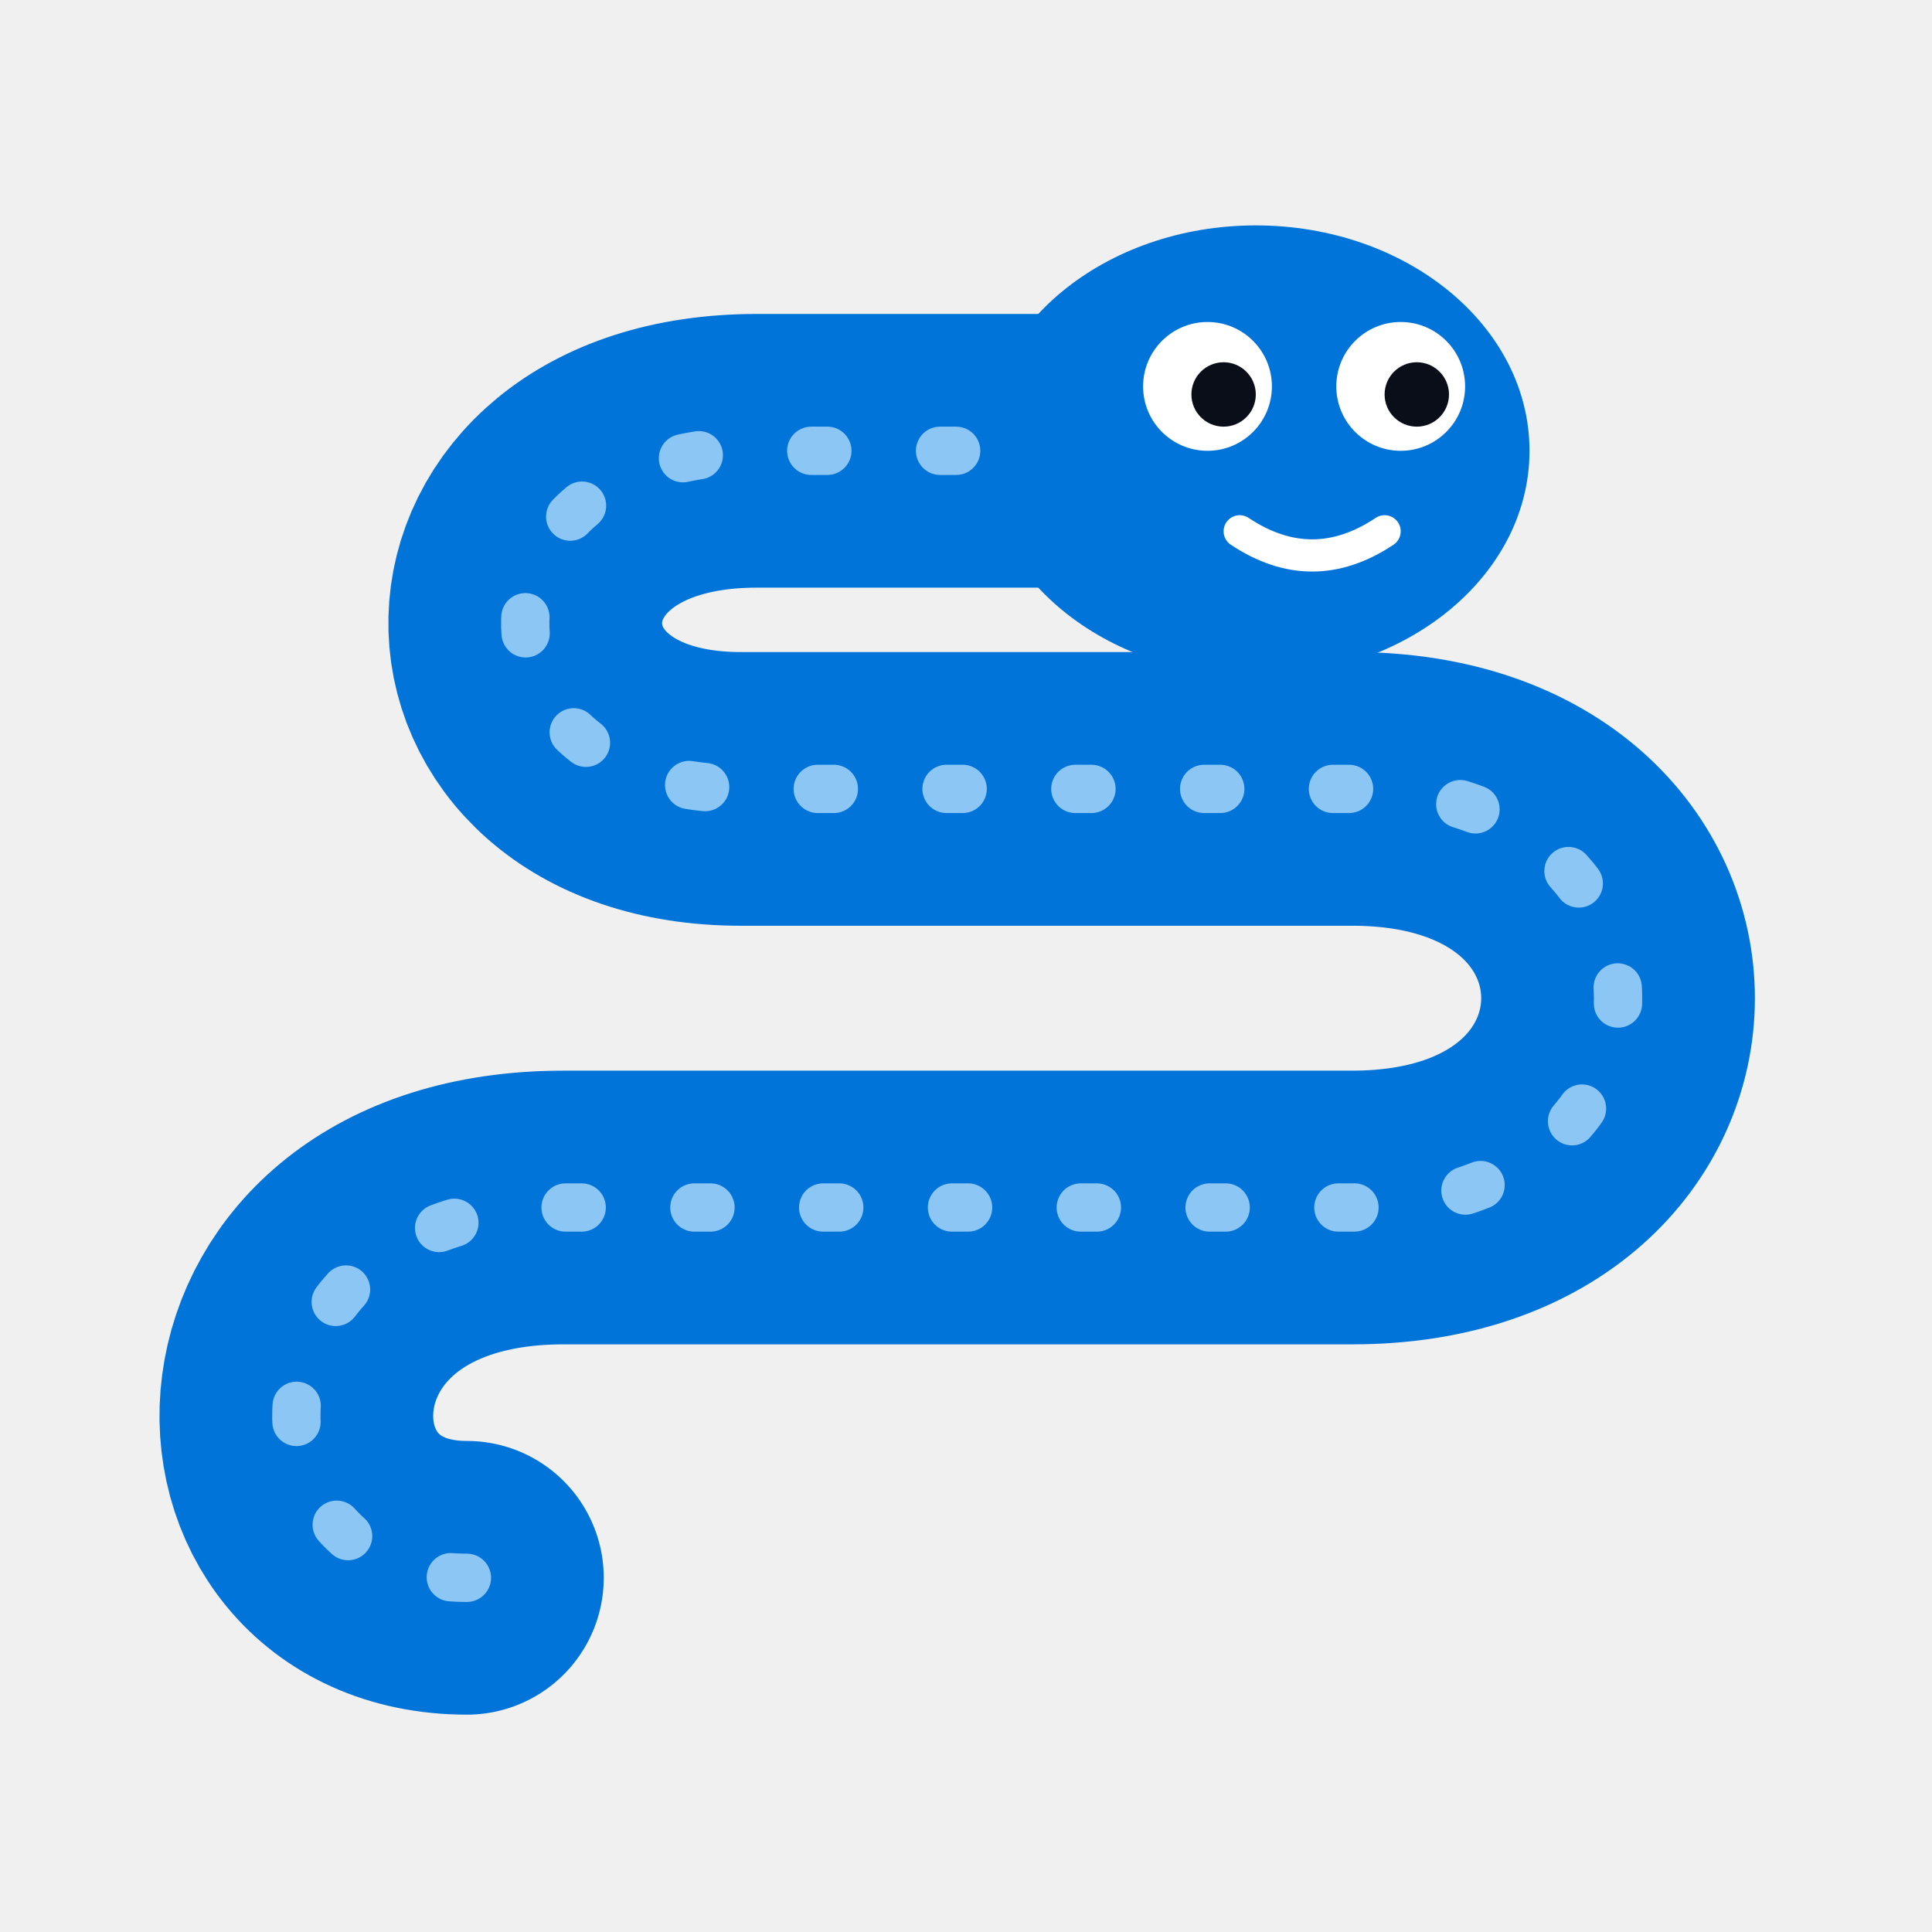
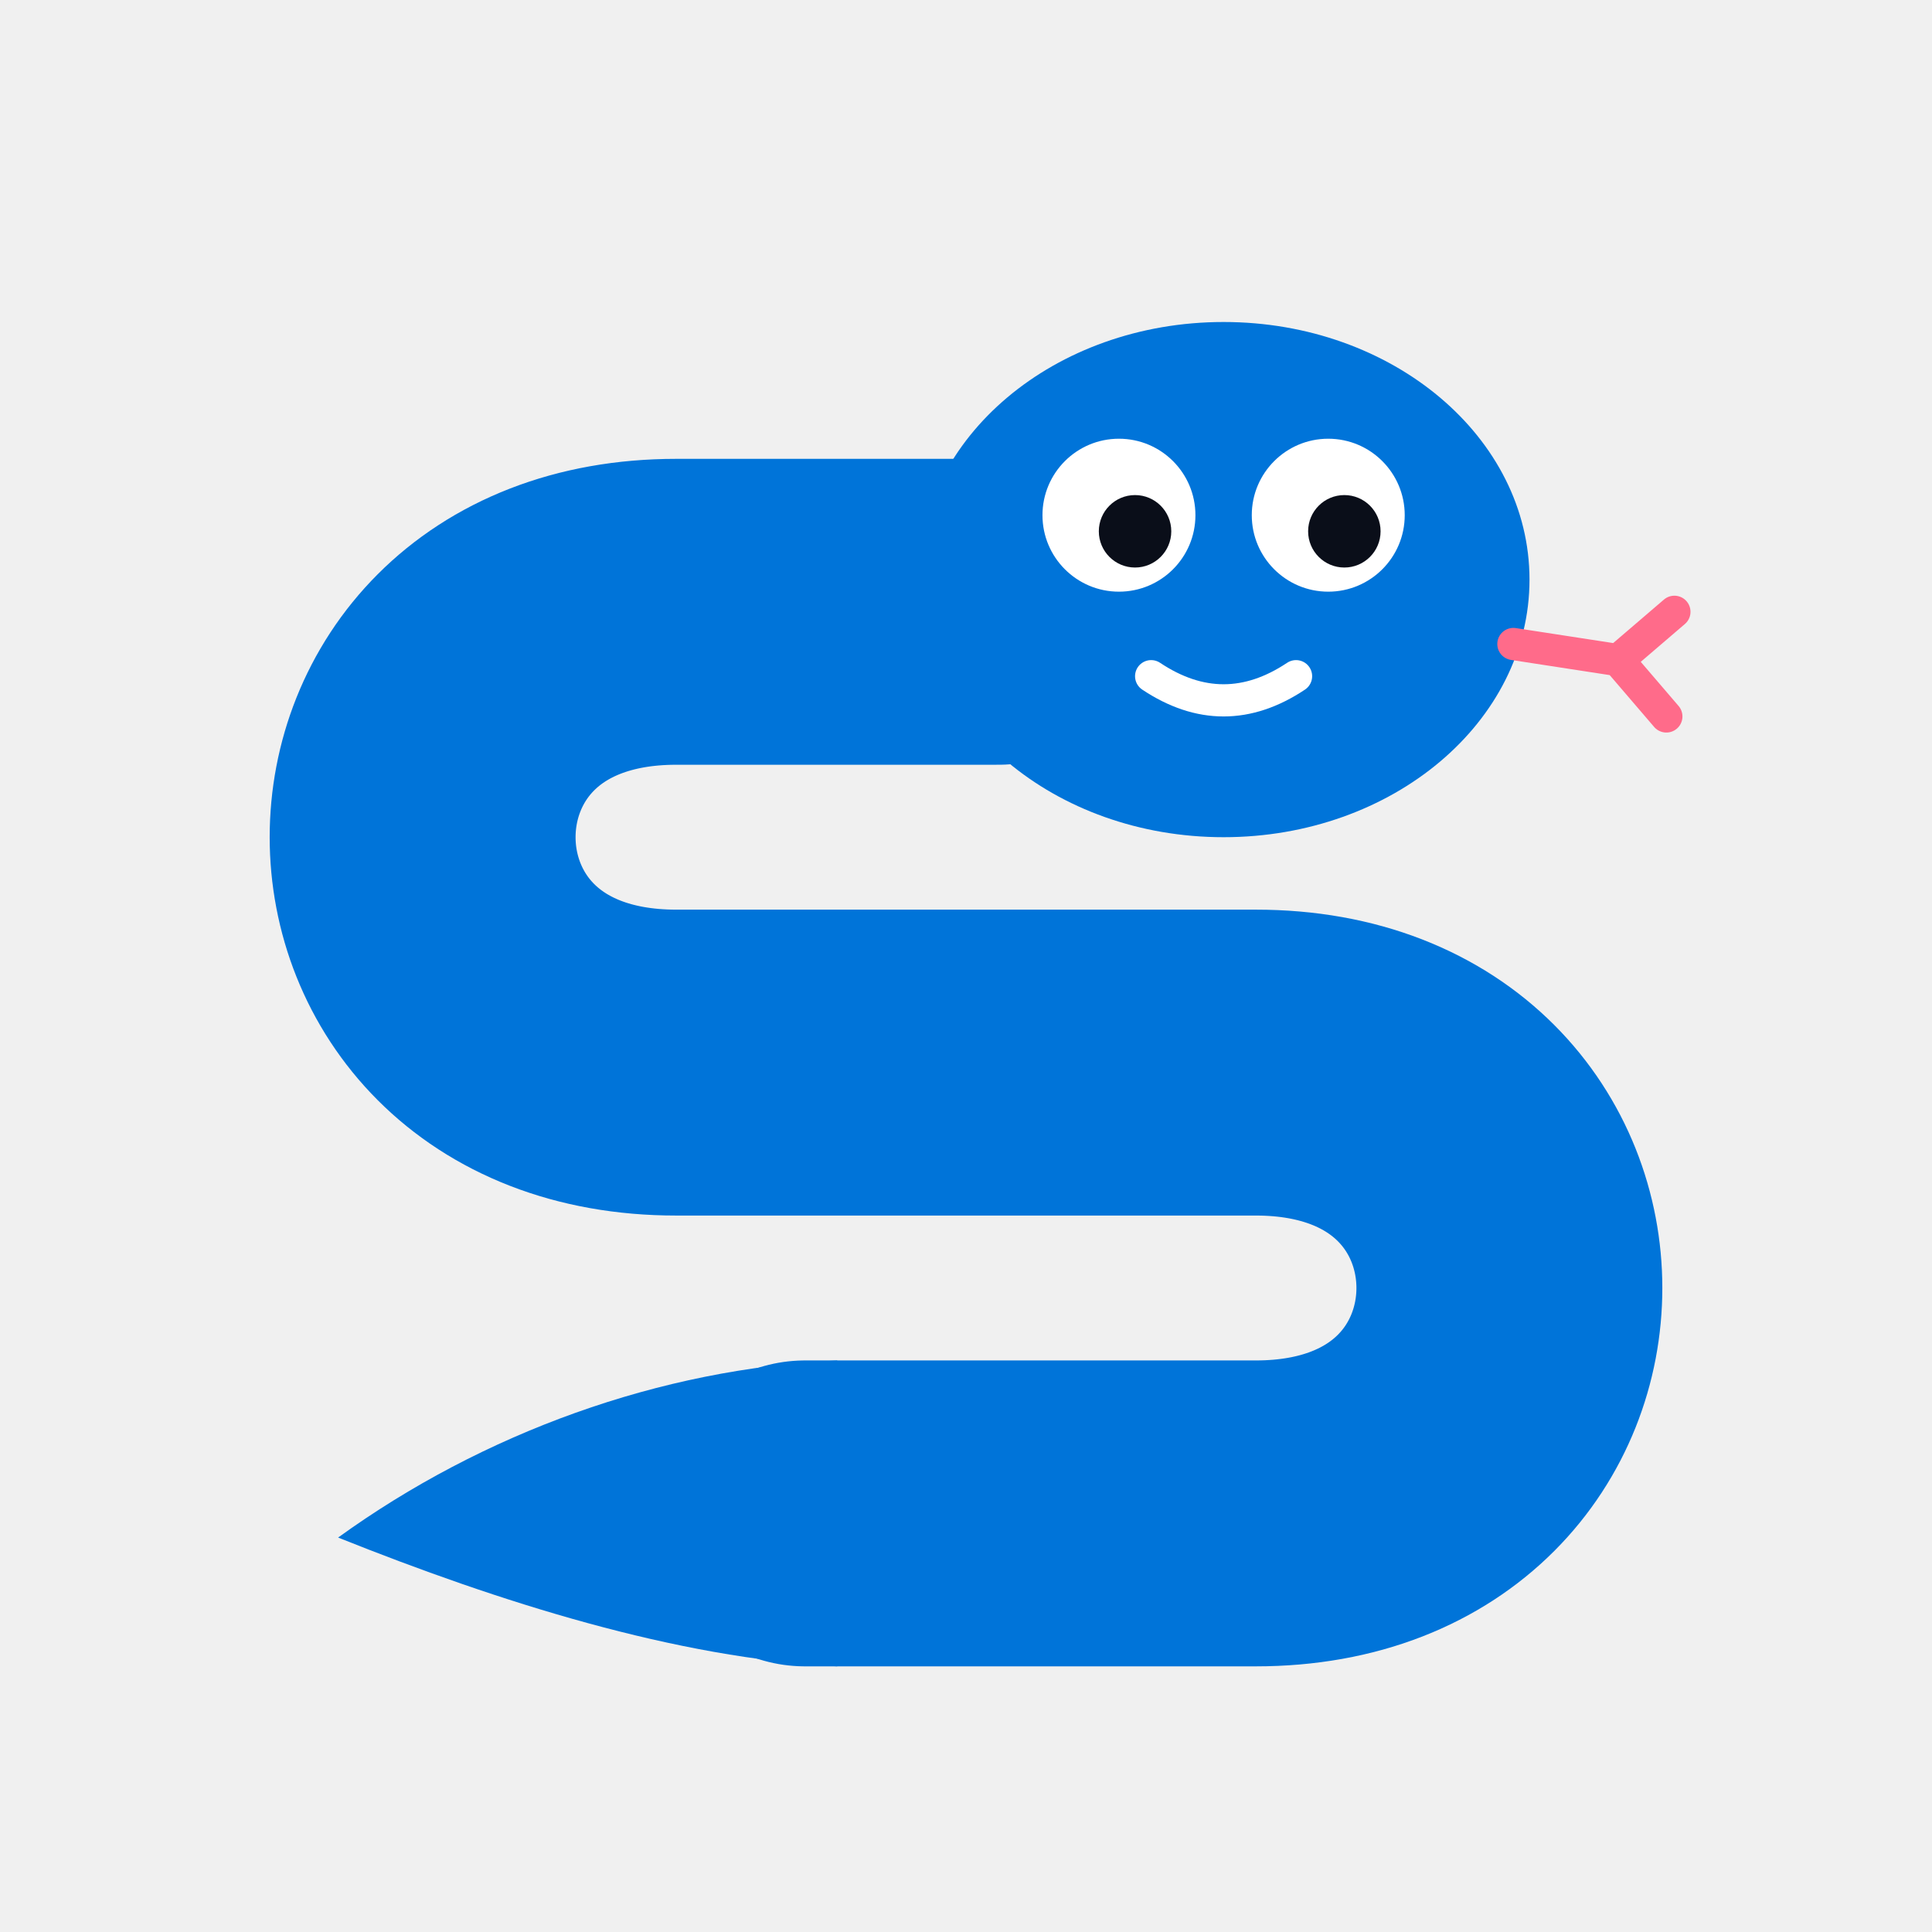
<svg xmlns="http://www.w3.org/2000/svg" viewBox="0 0 240 240" role="img" aria-label="Aski, the Machaon mascot: the serpent from the rod of Asclepius">
-   <g fill="none" stroke-linecap="round" stroke-linejoin="round">
-     <path d="M58 196 C28 196 28 150 70 150 L168 150 C212 150 212 98 168 98 L92 98 C56 98 56 56 94 56 L132 56" stroke="#0074D9" stroke-width="34" />
-     <path d="M58 196 C28 196 28 150 70 150 L168 150 C212 150 212 98 168 98 L92 98 C56 98 56 56 94 56 L132 56" stroke="#8cc6f5" stroke-width="6" stroke-dasharray="2 14" />
+   <g fill="none" stroke="#0074D9" stroke-linecap="round" stroke-linejoin="round">
+     <path d="M100 188 L156 188 C198 188 198 132 156 132 L84 132 C42 132 42 76 84 76 L124 76" stroke-width="38" />
  </g>
-   <ellipse cx="156" cy="56" rx="34" ry="28" fill="#0074D9" />
-   <circle cx="150" cy="48" r="8" fill="#fff" />
-   <circle cx="174" cy="48" r="8" fill="#fff" />
-   <circle cx="152" cy="49" r="4" fill="#0a0e19" />
-   <circle cx="176" cy="49" r="4" fill="#0a0e19" />
-   <path d="M154 66 Q163 72 172 66" fill="none" stroke="#fff" stroke-width="4" stroke-linecap="round" />
+   <path d="M104 169 C82 170 60 178 42 191 C62 199 84 206 104 207 Z" fill="#0074D9" />
+   <ellipse cx="152" cy="72" rx="38" ry="32" fill="#0074D9" />
+   <circle cx="139" cy="64" r="9.5" fill="#fff" />
+   <circle cx="165" cy="64" r="9.5" fill="#fff" />
+   <circle cx="141" cy="66" r="4.5" fill="#0a0e19" />
+   <circle cx="167" cy="66" r="4.5" fill="#0a0e19" />
+   <path d="M143 84 Q152 90 161 84" fill="none" stroke="#fff" stroke-width="4" stroke-linecap="round" />
+   <path d="M188 80 L201 82 M201 82 L208 76 M201 82 L207 89" fill="none" stroke="#ff6b8a" stroke-width="4" stroke-linecap="round" stroke-linejoin="round" />
</svg>
